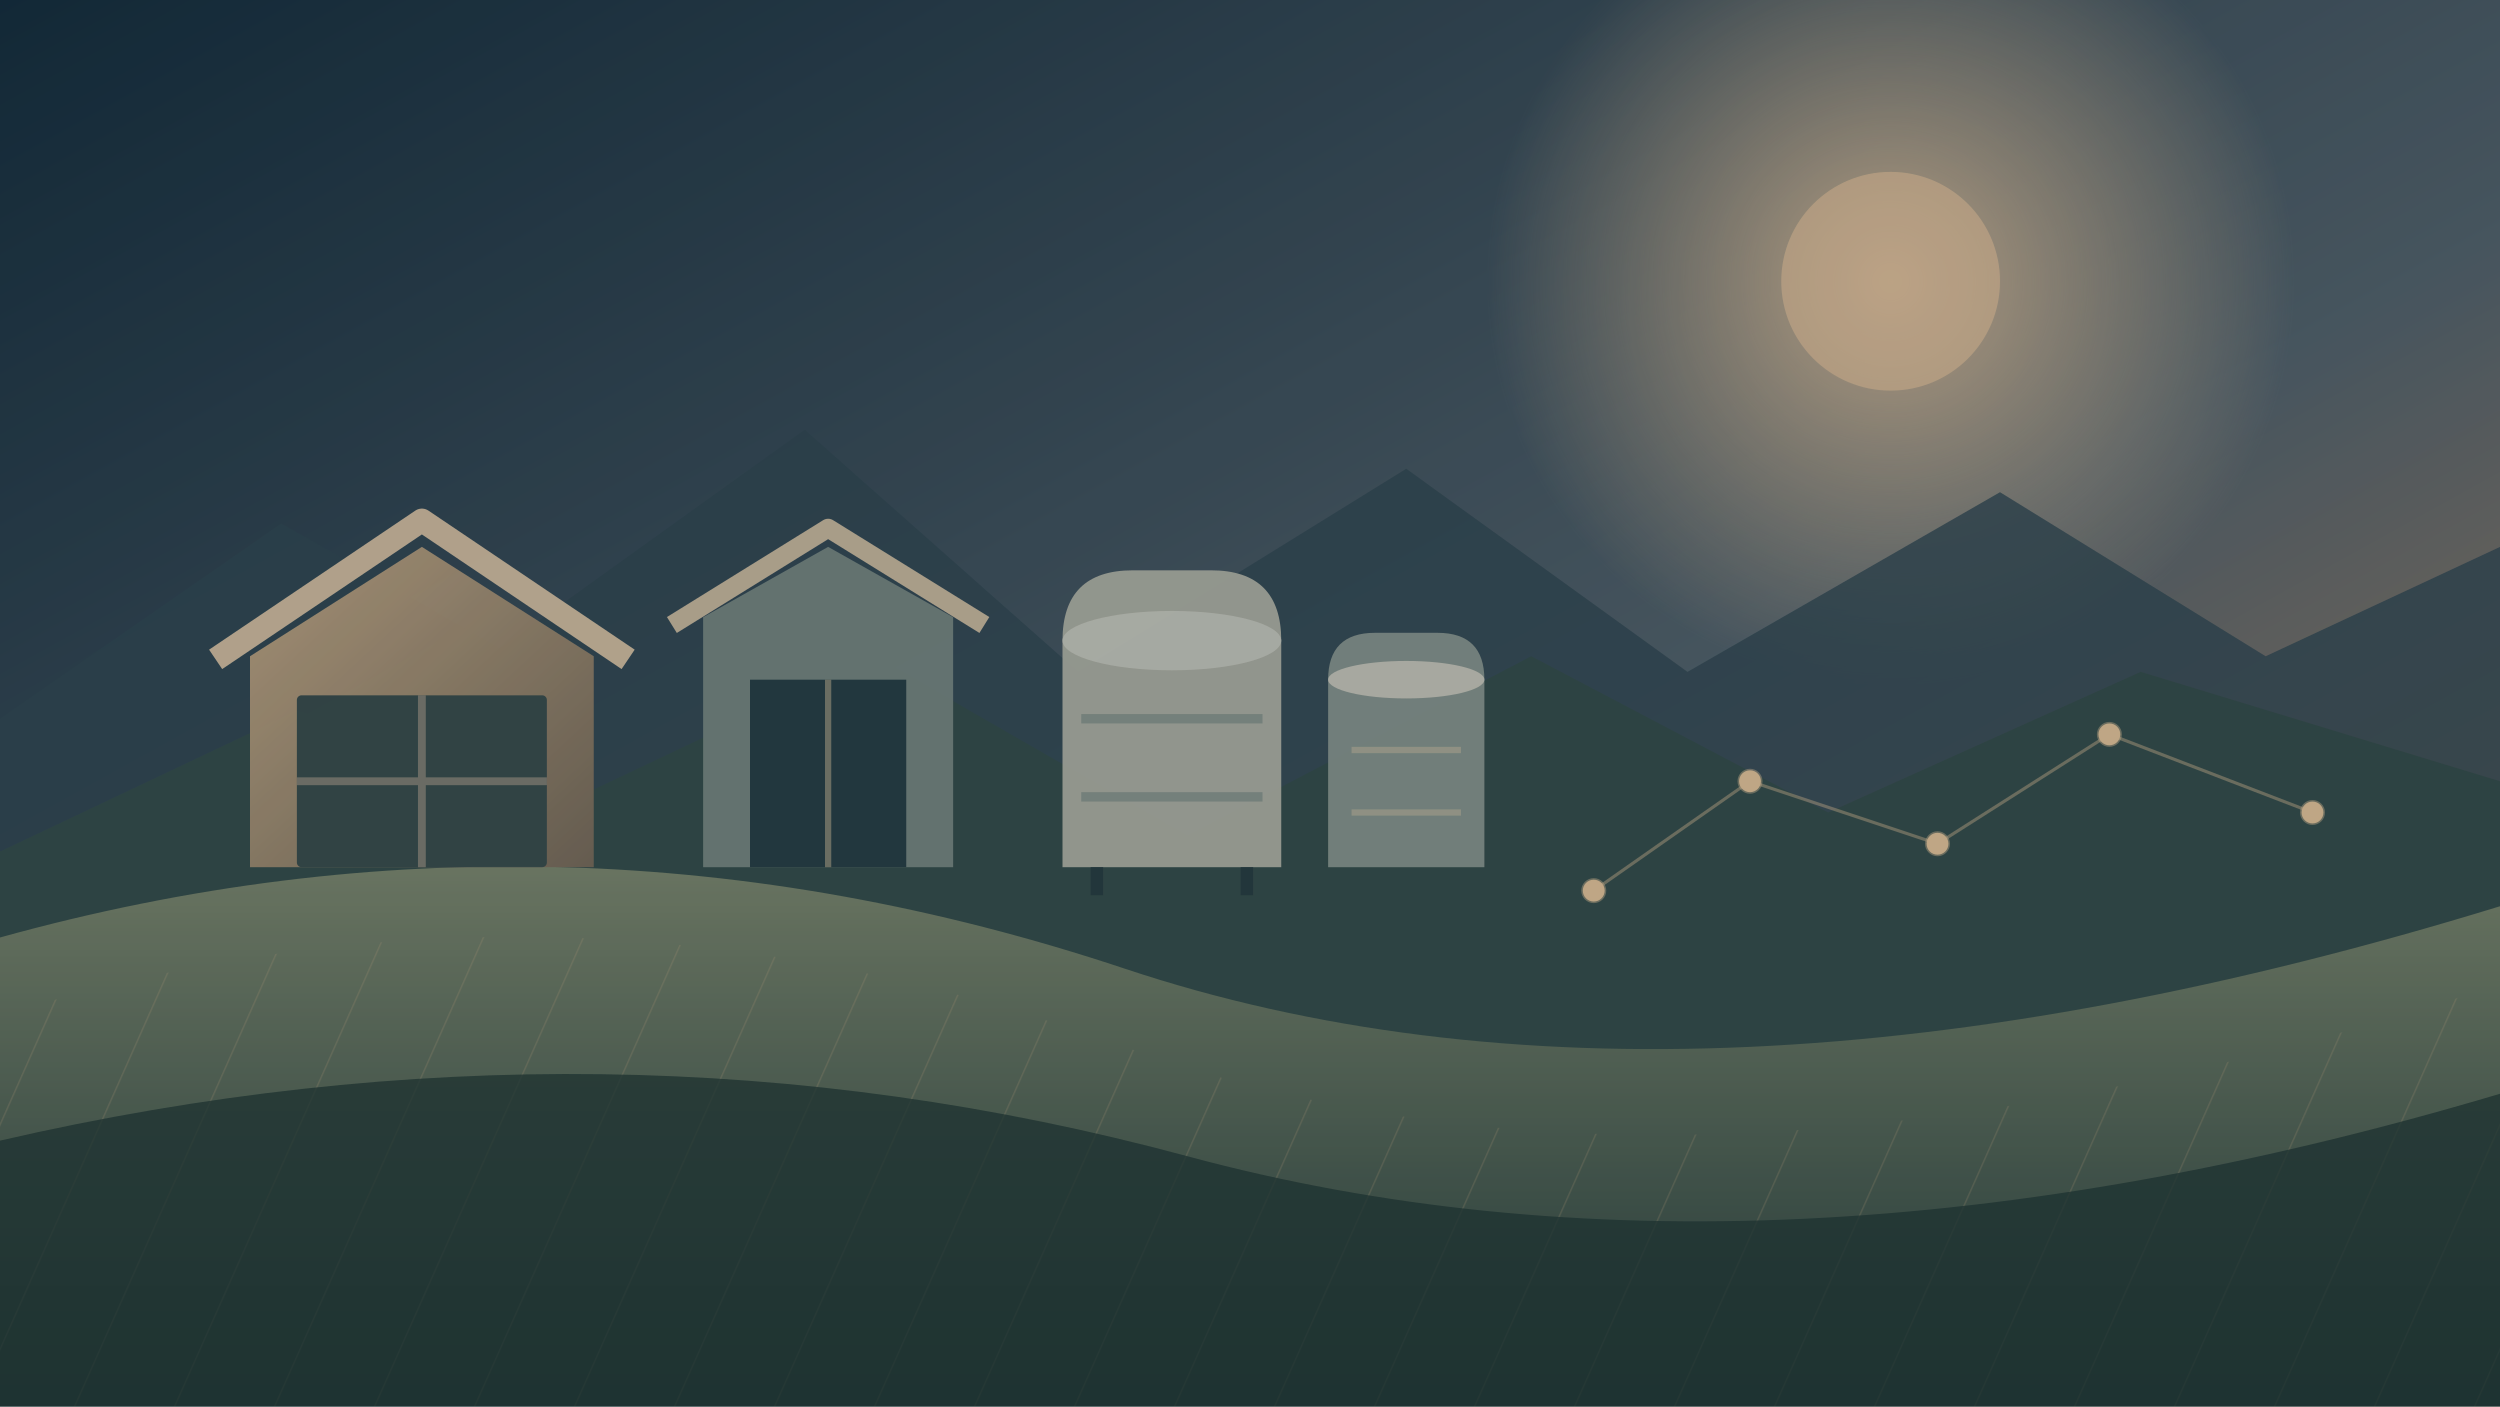
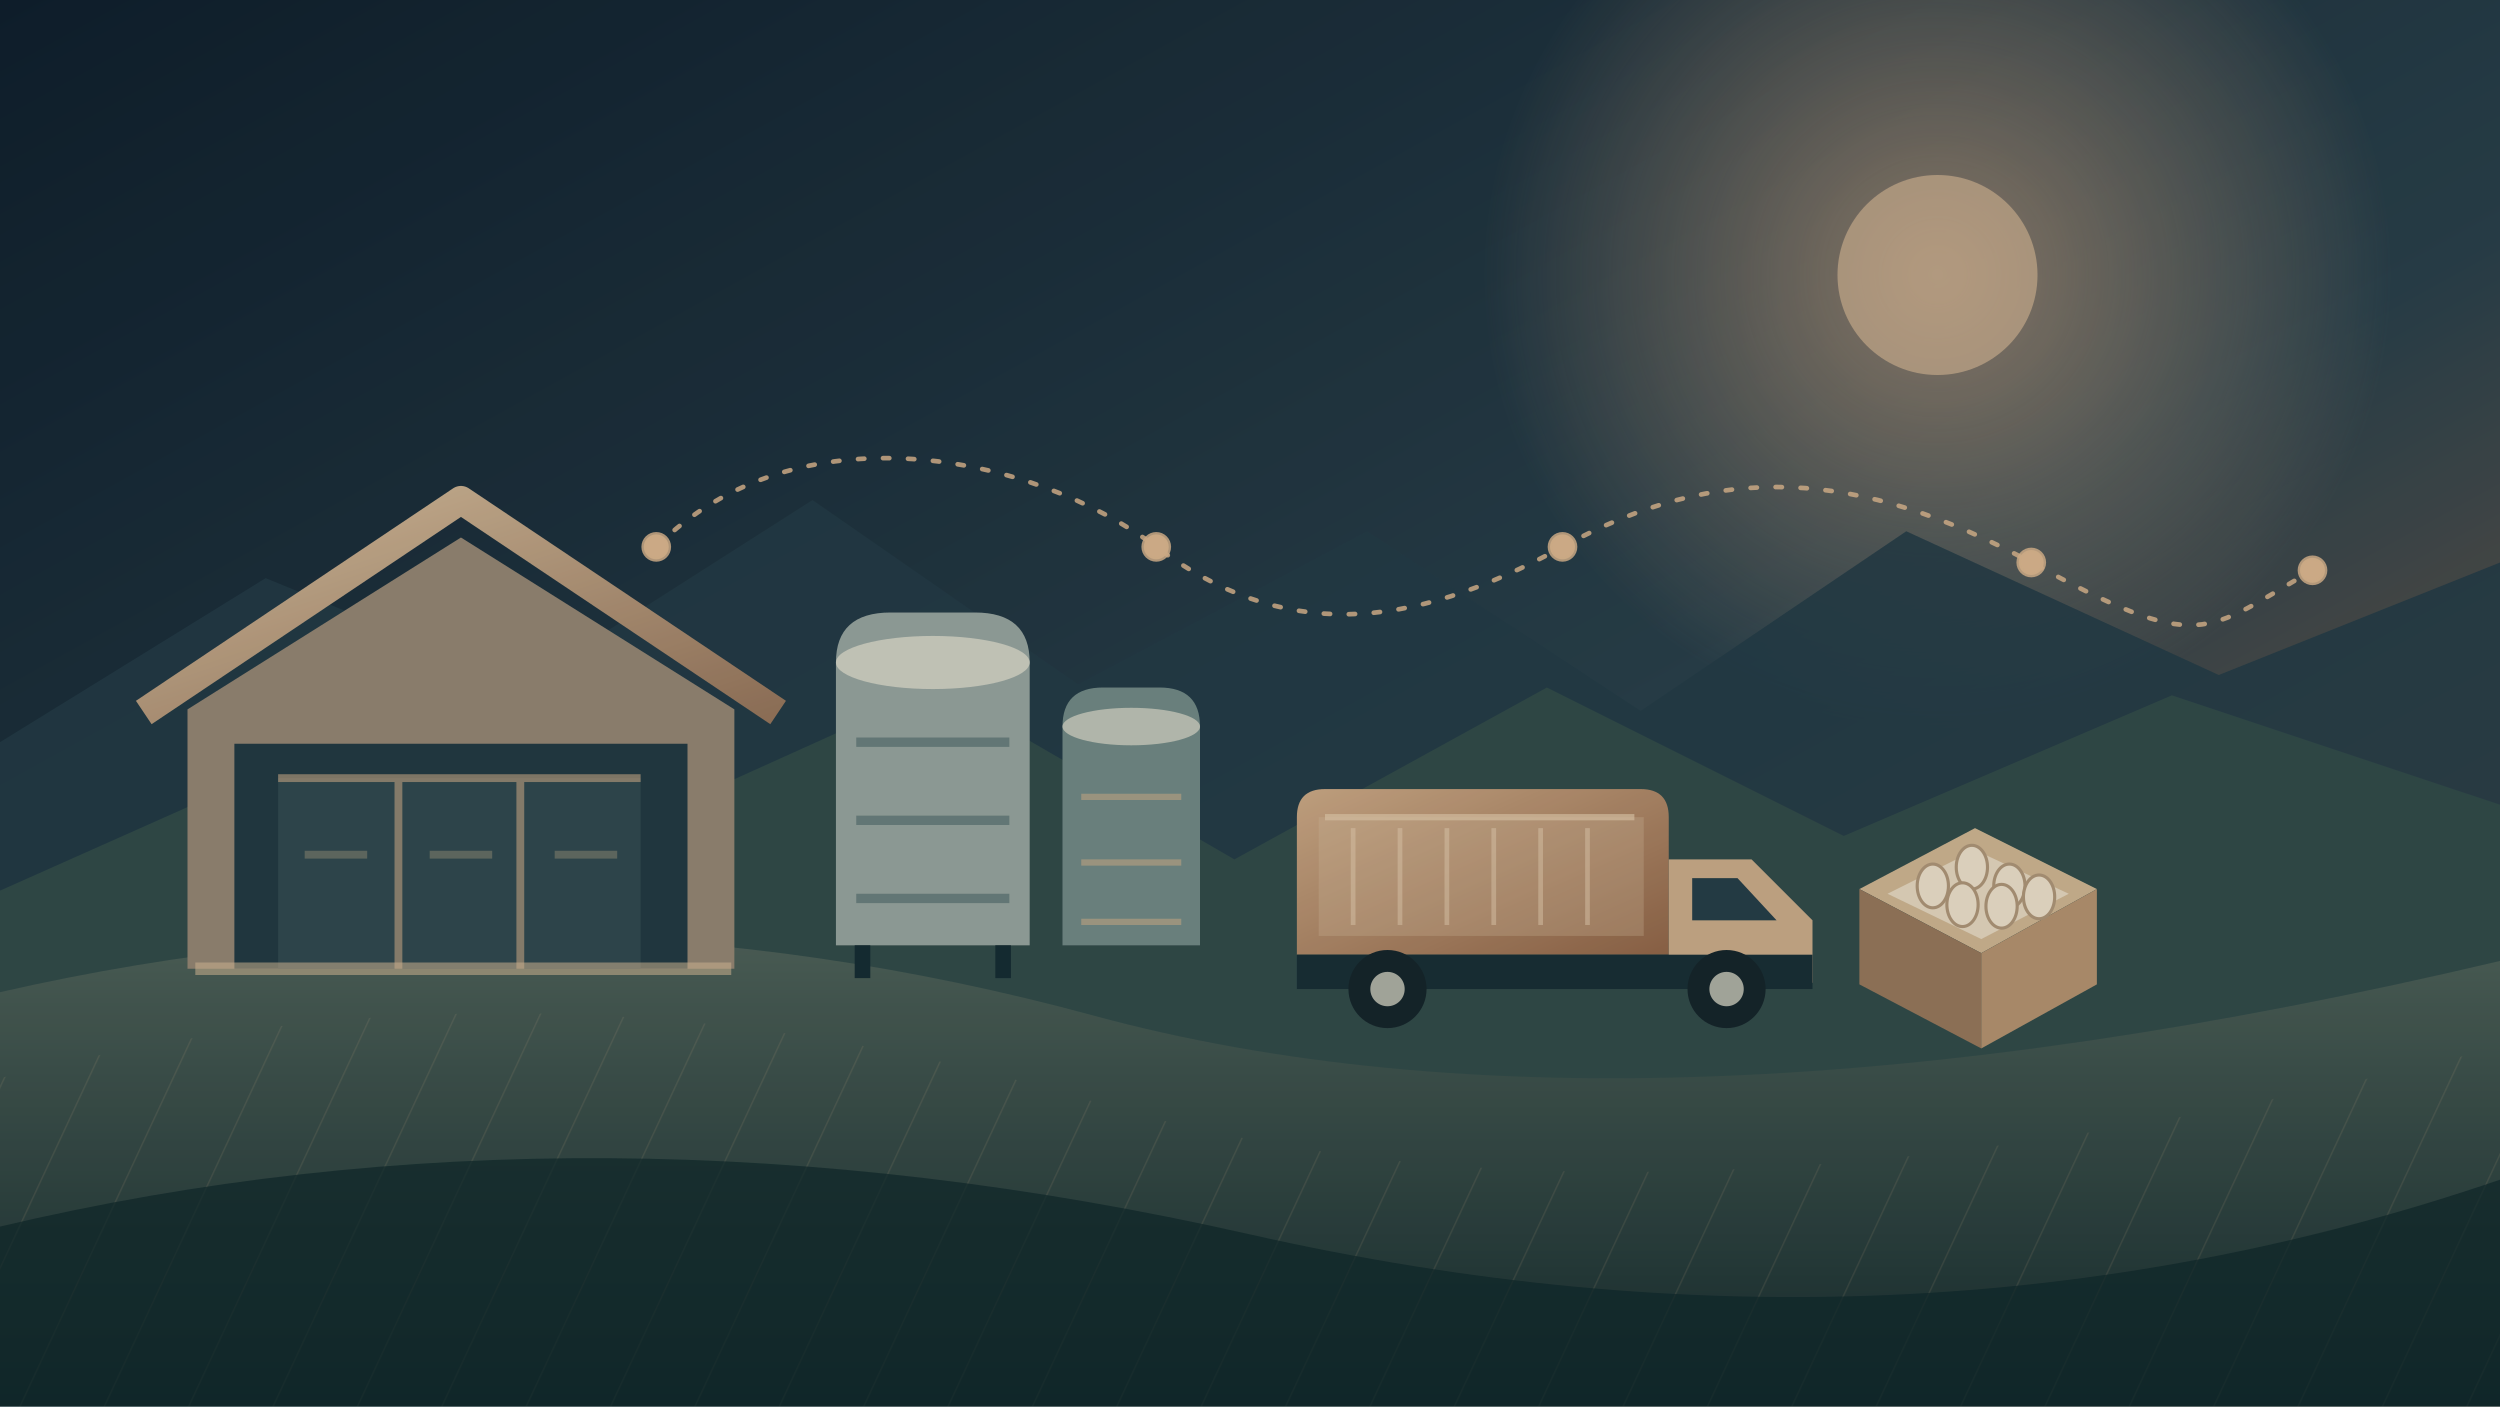
<svg xmlns="http://www.w3.org/2000/svg" viewBox="0 0 1600 900" fill="none">
  <defs>
    <linearGradient id="sky" x1="0" y1="0" x2="1" y2="1">
-       <stop stop-color="#142B3A" />
-       <stop offset=".58" stop-color="#53616A" />
-       <stop offset="1" stop-color="#C28B60" />
+       <stop stop-color="#101f2c" />
+       <stop offset=".58" stop-color="#2b414b" />
+       <stop offset="1" stop-color="#9a6949" />
    </linearGradient>
-     <linearGradient id="field" x1="0" y1="0" x2="0" y2="1">
-       <stop stop-color="#7D876D" />
-       <stop offset="1" stop-color="#263D3A" />
+     <linearGradient id="ground" x1="0" y1="0" x2="0" y2="1">
+       <stop stop-color="#52645a" />
+       <stop offset="1" stop-color="#172c2d" />
    </linearGradient>
-     <linearGradient id="barn" x1="0" y1="0" x2="1" y2="1">
-       <stop stop-color="#D0B28A" />
-       <stop offset="1" stop-color="#7E6C59" />
+     <linearGradient id="roof" x1="0" y1="0" x2="1" y2="1">
+       <stop stop-color="#e1c6a2" />
+       <stop offset="1" stop-color="#9d795d" />
    </linearGradient>
-     <radialGradient id="sun">
-       <stop stop-color="#E6C39A" stop-opacity=".9" />
-       <stop offset="1" stop-color="#E6C39A" stop-opacity="0" />
+     <linearGradient id="truck" x1="0" y1="0" x2="1" y2="1">
+       <stop stop-color="#d6b08a" />
+       <stop offset="1" stop-color="#986949" />
+     </linearGradient>
+     <radialGradient id="glow">
+       <stop stop-color="#dfb18a" stop-opacity=".62" />
+       <stop offset="1" stop-color="#dfb18a" stop-opacity="0" />
    </radialGradient>
-     <pattern id="rows" width="64" height="64" patternUnits="userSpaceOnUse" patternTransform="skewX(-24)">
-       <path d="M0 0V64" stroke="#D2B28B" stroke-opacity=".2" stroke-width="2" />
+     <pattern id="fieldLines" width="54" height="54" patternUnits="userSpaceOnUse" patternTransform="skewX(-25)">
+       <path d="M0 0V54" stroke="#d8b18a" stroke-opacity=".13" stroke-width="2" />
    </pattern>
+     <filter id="softGlow" x="-30%" y="-30%" width="160%" height="160%">
+       <feGaussianBlur stdDeviation="12" />
+     </filter>
  </defs>
  <rect width="1600" height="900" fill="url(#sky)" />
-   <circle cx="1210" cy="180" r="260" fill="url(#sun)" />
-   <circle cx="1210" cy="180" r="70" fill="#E8C49B" fill-opacity=".65" />
-   <path d="M0 460 180 335 320 415 515 275 690 430 900 300 1080 430 1280 315 1450 420 1600 350V900H0Z" fill="#314650" fill-opacity=".8" />
-   <path d="M0 545 190 455 370 510 560 420 760 535 980 420 1170 520 1370 430 1600 500V900H0Z" fill="#354C49" />
-   <path d="M0 600Q360 500 720 620T1600 580V900H0Z" fill="url(#field)" />
-   <path d="M0 650Q360 540 720 670T1600 630V900H0Z" fill="url(#rows)" />
-   <path d="M0 730Q390 640 760 740T1600 700V900H0Z" fill="#203632" fill-opacity=".75" />
-   <g opacity=".92">
-     <path d="M160 555V420L270 350 380 420V555Z" fill="url(#barn)" />
-     <path d="M138 422 270 333 402 422" stroke="#E2C8A7" stroke-width="15" stroke-linejoin="round" />
-     <rect x="190" y="445" width="160" height="110" rx="3" fill="#3A4C4B" />
-     <path d="M270 445V555M190 500H350" stroke="#B8A68F" stroke-opacity=".6" stroke-width="5" />
-     <path d="M450 555V395L530 350 610 395V555Z" fill="#7C8A83" />
-     <path d="M430 400 530 338 630 400" stroke="#D7C2A4" stroke-width="12" stroke-linejoin="round" />
-     <rect x="480" y="435" width="100" height="120" fill="#263C42" />
-     <path d="M530 435V555" stroke="#C7B293" stroke-opacity=".6" stroke-width="4" />
-     <g transform="translate(680 365)">
-       <path d="M0 190V45Q0 0 45 0H95Q140 0 140 45V190Z" fill="#B9B8A9" />
-       <ellipse cx="70" cy="45" rx="70" ry="19" fill="#D4D2C5" />
-       <path d="M12 95H128M12 145H128" stroke="#788982" stroke-width="6" stroke-opacity=".6" />
-       <path d="M22 190V208M118 190V208" stroke="#263B3E" stroke-width="8" />
-     </g>
-     <g transform="translate(850 405)">
-       <path d="M0 150V30Q0 0 30 0H70Q100 0 100 30V150Z" fill="#8F9A91" />
-       <ellipse cx="50" cy="30" rx="50" ry="12" fill="#D6D1C3" />
-       <path d="M15 75H85M15 115H85" stroke="#D0C1A5" stroke-width="4" stroke-opacity=".6" />
+   <circle cx="1240" cy="176" r="290" fill="url(#glow)" />
+   <circle cx="1240" cy="176" r="64" fill="#e6c39d" fill-opacity=".62" />
+   <path d="M0 475 170 370 335 438 520 320 690 438 875 340 1050 455 1220 340 1420 432 1600 360V900H0Z" fill="#263d47" fill-opacity=".86" />
+   <path d="M0 570 220 472 405 528 600 440 790 550 990 440 1180 535 1390 445 1600 515V900H0Z" fill="#344d4a" />
+   <path d="M0 635Q350 555 700 650T1600 615V900H0Z" fill="url(#ground)" />
+   <path d="M0 690Q350 600 700 705T1600 670V900H0Z" fill="url(#fieldLines)" />
+   <path d="M0 785Q380 695 800 790T1600 755V900H0Z" fill="#10282a" fill-opacity=".7" />
+   <g>
+     <path d="M120 620V454L295 344 470 454V620Z" fill="#9b8a76" />
+     <path d="M92 456 295 320 498 456" stroke="url(#roof)" stroke-width="18" stroke-linejoin="round" />
+     <path d="M150 476H440V620H150Z" fill="#243b43" />
+     <path d="M178 498H410V620H178Z" fill="#334b50" />
+     <path d="M178 498H410M255 498V620M333 498V620" stroke="#d5b18c" stroke-opacity=".6" stroke-width="5" />
+     <path d="M125 620H468" stroke="#e4c49c" stroke-opacity=".55" stroke-width="8" />
+     <path d="M195 547H235M275 547H315M355 547H395" stroke="#e4c49c" stroke-opacity=".3" stroke-width="5" />
+   </g>
+   <g>
+     <path d="M535 605V424Q535 392 570 392H624Q659 392 659 424V605Z" fill="#9eaaa3" />
+     <ellipse cx="597" cy="424" rx="62" ry="17" fill="#d8d8c9" />
+     <path d="M548 475H646M548 525H646M548 575H646" stroke="#5f7775" stroke-width="6" stroke-opacity=".75" />
+     <path d="M552 605V626M642 605V626" stroke="#172d33" stroke-width="10" />
+     <path d="M680 605V465Q680 440 706 440H742Q768 440 768 465V605Z" fill="#778e89" />
+     <ellipse cx="724" cy="465" rx="44" ry="12" fill="#c8cbbd" />
+     <path d="M692 510H756M692 552H756M692 590H756" stroke="#d4b28d" stroke-opacity=".6" stroke-width="4" />
+   </g>
+   <g transform="translate(830 505)">
+     <path d="M0 18Q0 0 18 0H220Q238 0 238 18V106H0Z" fill="url(#truck)" />
+     <path d="M238 45H291L330 84V124H238Z" fill="#d4b28d" />
+     <path d="M253 57H282L307 84H253Z" fill="#283f48" />
+     <path d="M14 18H222V94H14Z" fill="#e1c7a4" fill-opacity=".3" />
+     <path d="M36 25V87M66 25V87M96 25V87M126 25V87M156 25V87M186 25V87" stroke="#f2d9b8" stroke-opacity=".5" stroke-width="3" />
+     <path d="M0 106H330V128H0Z" fill="#1a3035" />
+     <circle cx="58" cy="128" r="25" fill="#17252a" />
+     <circle cx="58" cy="128" r="11" fill="#b5b6a9" />
+     <circle cx="275" cy="128" r="25" fill="#17252a" />
+     <circle cx="275" cy="128" r="11" fill="#b5b6a9" />
+     <path d="M18 18H216" stroke="#f0d6b4" stroke-width="4" stroke-opacity=".65" />
+   </g>
+   <g transform="translate(1190 505)">
+     <path d="M0 64 74 25 152 64 78 105Z" fill="#d8bc96" />
+     <path d="M0 64V125L78 166V105Z" fill="#9d7b5d" />
+     <path d="M78 105 152 64V125L78 166Z" fill="#bd9872" />
+     <path d="M18 67 74 39 134 67 78 96Z" fill="#f0dfc5" />
+     <g fill="#f7e8d1" stroke="#b79b7b" stroke-width="2">
+       <ellipse cx="47" cy="62" rx="10" ry="14" />
+       <ellipse cx="72" cy="50" rx="10" ry="14" />
+       <ellipse cx="96" cy="62" rx="10" ry="14" />
+       <ellipse cx="66" cy="74" rx="10" ry="14" />
+       <ellipse cx="91" cy="75" rx="10" ry="14" />
+       <ellipse cx="115" cy="69" rx="10" ry="14" />
    </g>
  </g>
-   <g stroke="#E6C49A" stroke-opacity=".42" stroke-width="2">
-     <path d="M1020 570 1120 500 1240 540 1350 470 1480 520" />
-     <circle cx="1020" cy="570" r="7" fill="#E6C49A" />
-     <circle cx="1120" cy="500" r="7" fill="#E6C49A" />
-     <circle cx="1240" cy="540" r="7" fill="#E6C49A" />
-     <circle cx="1350" cy="470" r="7" fill="#E6C49A" />
-     <circle cx="1480" cy="520" r="7" fill="#E6C49A" />
+   <g stroke="#e6bd93" stroke-width="3" stroke-linecap="round" stroke-linejoin="round" stroke-opacity=".84">
+     <path d="M420 350C510 260 660 290 740 350S900 405 1000 350 1190 300 1300 360 1410 405 1480 365" stroke-dasharray="4 12" />
+     <circle cx="420" cy="350" r="8" fill="#e6bd93" />
+     <circle cx="740" cy="350" r="8" fill="#e6bd93" />
+     <circle cx="1000" cy="350" r="8" fill="#e6bd93" />
+     <circle cx="1300" cy="360" r="8" fill="#e6bd93" />
+     <circle cx="1480" cy="365" r="8" fill="#e6bd93" />
  </g>
-   <rect width="1600" height="900" fill="#0D1D28" fill-opacity=".18" />
+   <path d="M0 0H1600V900H0Z" fill="#07151f" fill-opacity=".12" />
</svg>
